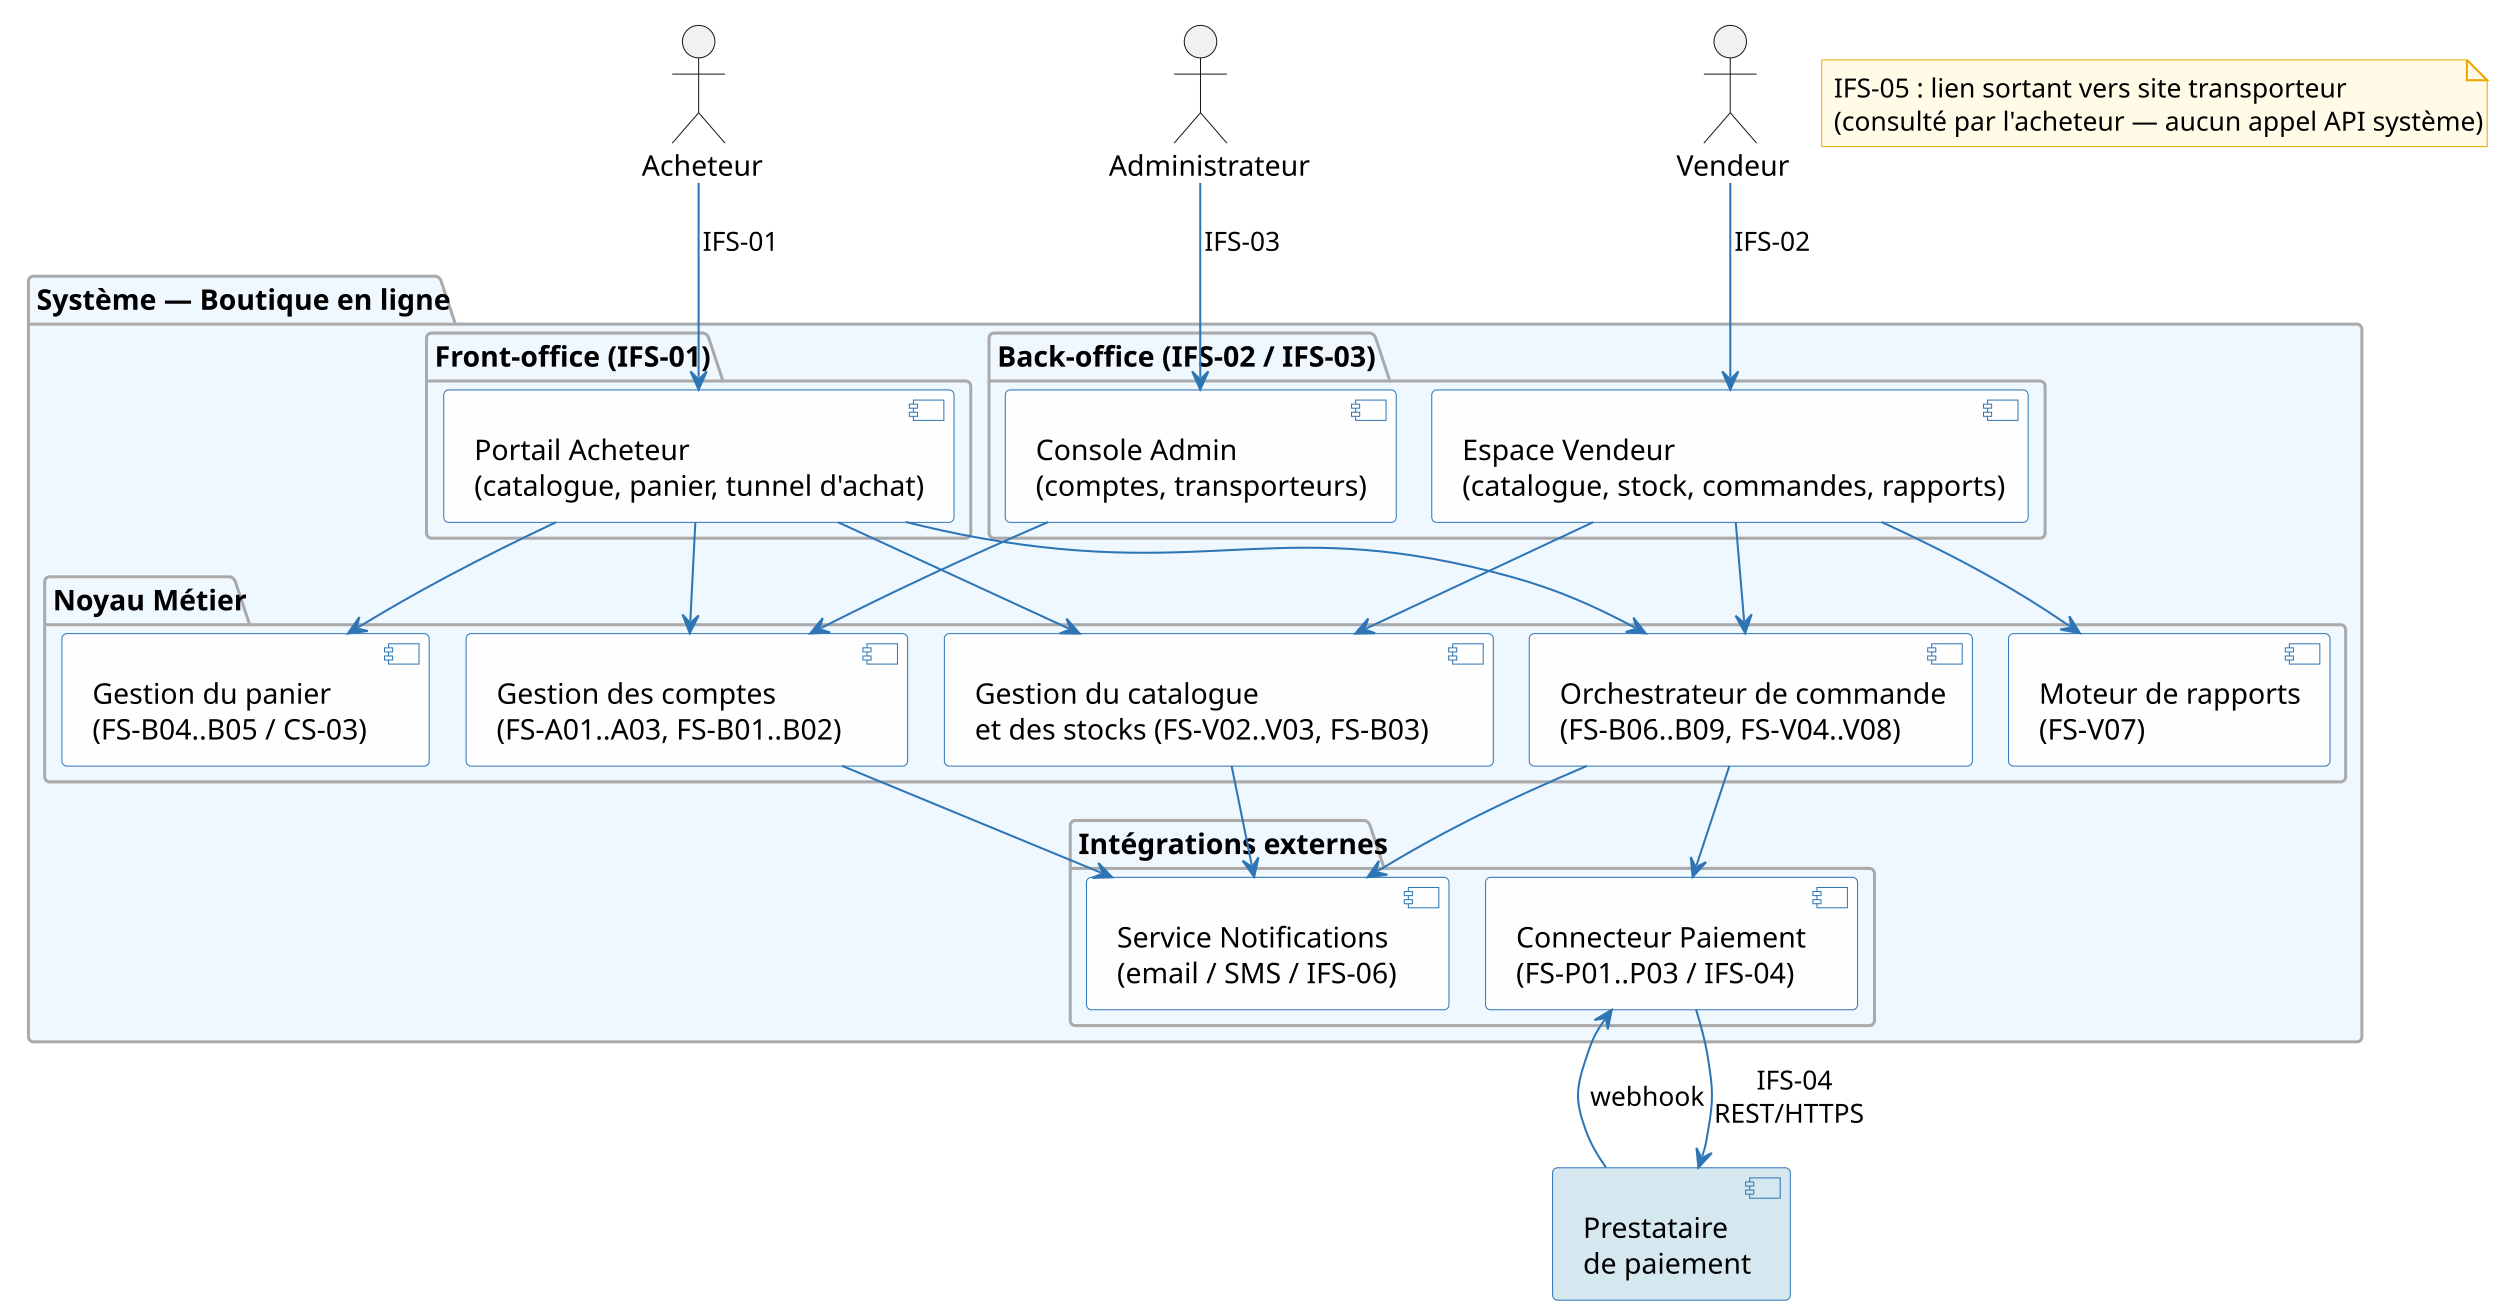
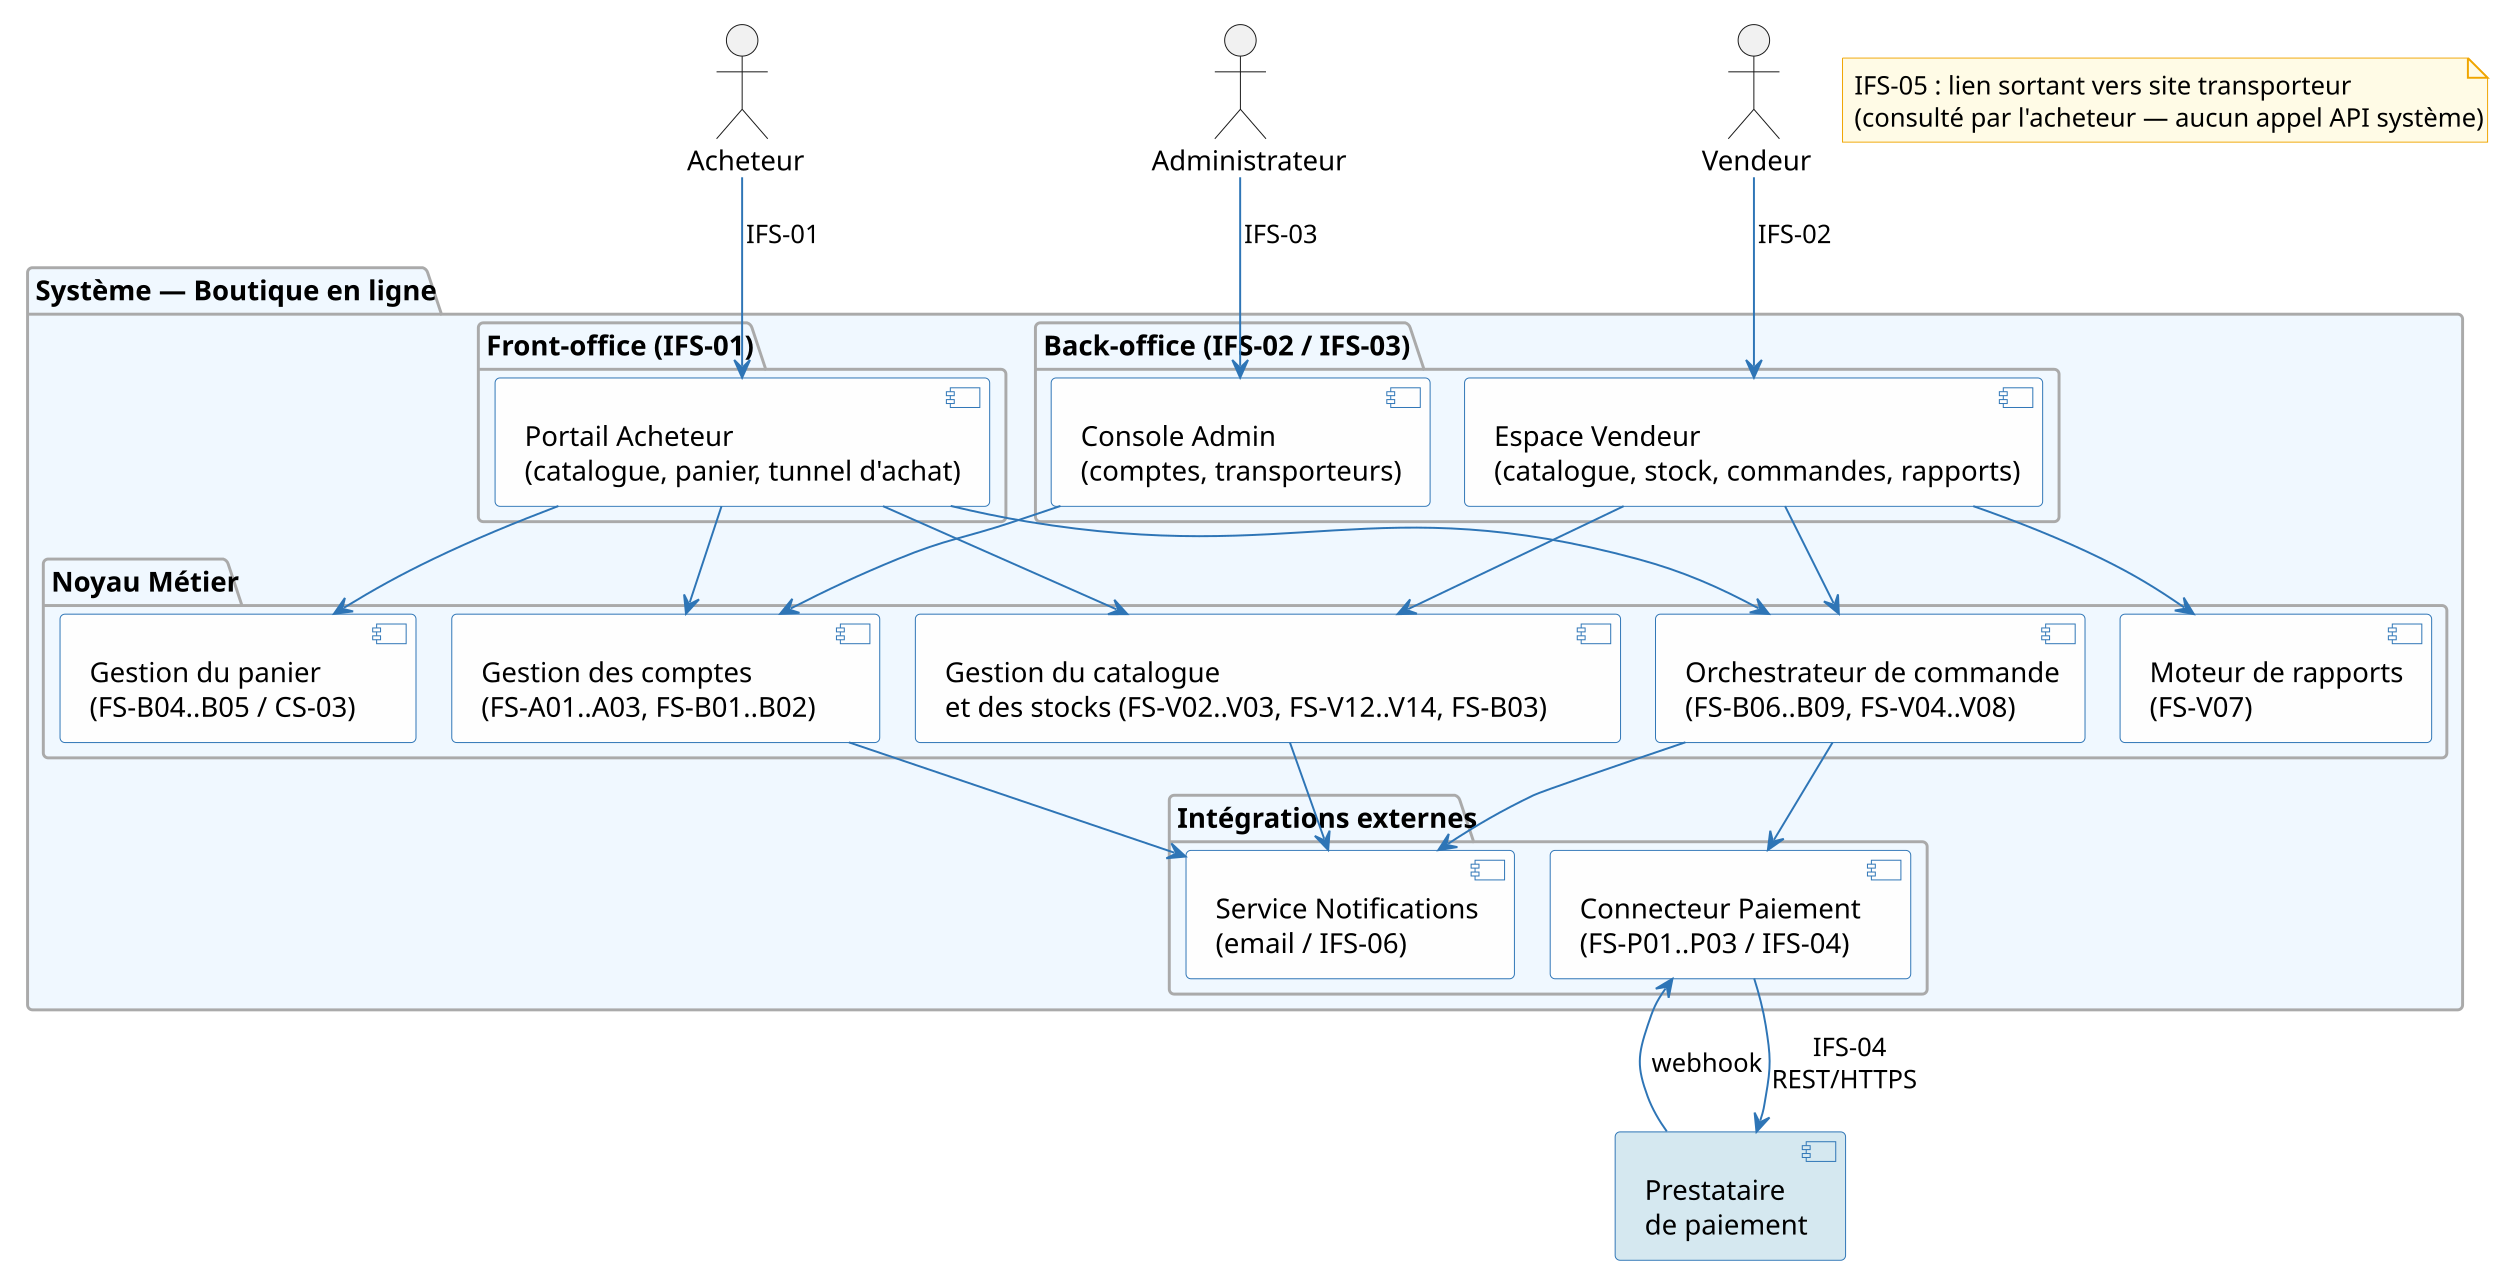
- <svg xmlns="http://www.w3.org/2000/svg" contentStyleType="text/css" data-diagram-type="DESCRIPTION" height="646px" preserveAspectRatio="none" style="width:1231px;height:646px;background:#FFFFFF;" version="1.1" viewBox="0 0 1231 646" width="1231px" zoomAndPan="magnify">
+ <svg xmlns="http://www.w3.org/2000/svg" contentStyleType="text/css" data-diagram-type="DESCRIPTION" height="646px" preserveAspectRatio="none" style="width:1270px;height:646px;background:#FFFFFF;" version="1.1" viewBox="0 0 1270 646" width="1270px" zoomAndPan="magnify">
  <defs />
  <g>
    <g class="cluster" data-qualified-name="Syst.me . Boutique en ligne" data-source-line="15" id="ent0005">
-       <path d="M16.5,136 L214.751,136 A3.75,3.75 0 0 1 217.251,138.5 L224.251,159.609 L1160.5,159.609 A2.5,2.5 0 0 1 1163,162.109 L1163,510.5 A2.5,2.5 0 0 1 1160.5,513 L16.5,513 A2.5,2.5 0 0 1 14,510.5 L14,138.5 A2.5,2.5 0 0 1 16.5,136" fill="#F0F8FF" style="stroke:#AAAAAA;stroke-width:1.5;" />
+       <path d="M16.5,136 L214.751,136 A3.75,3.75 0 0 1 217.251,138.5 L224.251,159.609 L1248.5,159.609 A2.5,2.5 0 0 1 1251,162.109 L1251,510.5 A2.5,2.5 0 0 1 1248.5,513 L16.5,513 A2.5,2.5 0 0 1 14,510.5 L14,138.5 A2.5,2.5 0 0 1 16.5,136" fill="#F0F8FF" style="stroke:#AAAAAA;stroke-width:1.5;" />
      <line style="stroke:#AAAAAA;stroke-width:1.5;" x1="14" x2="224.251" y1="159.609" y2="159.609" />
      <text fill="#000000" font-family="sans-serif" font-size="14" font-weight="bold" lengthAdjust="spacing" textLength="197.251" x="18" y="152.533">Système — Boutique en ligne</text>
    </g>
    <g class="cluster" data-qualified-name="Syst.me . Boutique en ligne.Front-office .IFS-01." data-source-line="17" id="ent0006">
-       <path d="M212.5,164 L346.493,164 A3.75,3.75 0 0 1 348.993,166.5 L355.993,187.609 L475.5,187.609 A2.5,2.5 0 0 1 478,190.109 L478,262.5 A2.5,2.5 0 0 1 475.5,265 L212.5,265 A2.5,2.5 0 0 1 210,262.5 L210,166.5 A2.5,2.5 0 0 1 212.5,164" fill="#F0F8FF" style="stroke:#AAAAAA;stroke-width:1.5;" />
-       <line style="stroke:#AAAAAA;stroke-width:1.5;" x1="210" x2="355.993" y1="187.609" y2="187.609" />
-       <text fill="#000000" font-family="sans-serif" font-size="14" font-weight="bold" lengthAdjust="spacing" textLength="132.993" x="214" y="180.533">Front-office (IFS-01)</text>
+       <path d="M245.5,164 L379.493,164 A3.75,3.75 0 0 1 381.993,166.5 L388.993,187.609 L508.5,187.609 A2.5,2.5 0 0 1 511,190.109 L511,262.5 A2.5,2.5 0 0 1 508.5,265 L245.5,265 A2.5,2.5 0 0 1 243,262.5 L243,166.5 A2.5,2.5 0 0 1 245.5,164" fill="#F0F8FF" style="stroke:#AAAAAA;stroke-width:1.5;" />
+       <line style="stroke:#AAAAAA;stroke-width:1.5;" x1="243" x2="388.993" y1="187.609" y2="187.609" />
+       <text fill="#000000" font-family="sans-serif" font-size="14" font-weight="bold" lengthAdjust="spacing" textLength="132.993" x="247" y="180.533">Front-office (IFS-01)</text>
    </g>
    <g class="cluster" data-qualified-name="Syst.me . Boutique en ligne.Back-office .IFS-02 . IFS-03." data-source-line="21" id="ent0008">
-       <path d="M489.5,164 L674.879,164 A3.75,3.75 0 0 1 677.379,166.5 L684.379,187.609 L1004.5,187.609 A2.5,2.5 0 0 1 1007,190.109 L1007,262.5 A2.5,2.5 0 0 1 1004.5,265 L489.5,265 A2.5,2.5 0 0 1 487,262.5 L487,166.5 A2.5,2.5 0 0 1 489.5,164" fill="#F0F8FF" style="stroke:#AAAAAA;stroke-width:1.5;" />
-       <line style="stroke:#AAAAAA;stroke-width:1.5;" x1="487" x2="684.379" y1="187.609" y2="187.609" />
-       <text fill="#000000" font-family="sans-serif" font-size="14" font-weight="bold" lengthAdjust="spacing" textLength="184.379" x="491" y="180.533">Back-office (IFS-02 / IFS-03)</text>
+       <path d="M528.5,164 L713.879,164 A3.75,3.75 0 0 1 716.379,166.5 L723.379,187.609 L1043.5,187.609 A2.5,2.5 0 0 1 1046,190.109 L1046,262.5 A2.5,2.5 0 0 1 1043.5,265 L528.5,265 A2.5,2.5 0 0 1 526,262.5 L526,166.5 A2.5,2.5 0 0 1 528.5,164" fill="#F0F8FF" style="stroke:#AAAAAA;stroke-width:1.5;" />
+       <line style="stroke:#AAAAAA;stroke-width:1.5;" x1="526" x2="723.379" y1="187.609" y2="187.609" />
+       <text fill="#000000" font-family="sans-serif" font-size="14" font-weight="bold" lengthAdjust="spacing" textLength="184.379" x="530" y="180.533">Back-office (IFS-02 / IFS-03)</text>
    </g>
    <g class="cluster" data-qualified-name="Syst.me . Boutique en ligne.Noyau M.tier" data-source-line="26" id="ent0011">
-       <path d="M24.5,284 L113.41,284 A3.75,3.75 0 0 1 115.91,286.5 L122.91,307.609 L1152.5,307.609 A2.5,2.5 0 0 1 1155,310.109 L1155,382.5 A2.5,2.5 0 0 1 1152.5,385 L24.5,385 A2.5,2.5 0 0 1 22,382.5 L22,286.5 A2.5,2.5 0 0 1 24.5,284" fill="#F0F8FF" style="stroke:#AAAAAA;stroke-width:1.5;" />
+       <path d="M24.5,284 L113.41,284 A3.75,3.75 0 0 1 115.91,286.5 L122.91,307.609 L1240.5,307.609 A2.5,2.5 0 0 1 1243,310.109 L1243,382.5 A2.5,2.5 0 0 1 1240.5,385 L24.5,385 A2.5,2.5 0 0 1 22,382.5 L22,286.5 A2.5,2.5 0 0 1 24.5,284" fill="#F0F8FF" style="stroke:#AAAAAA;stroke-width:1.5;" />
      <line style="stroke:#AAAAAA;stroke-width:1.5;" x1="22" x2="122.91" y1="307.609" y2="307.609" />
      <text fill="#000000" font-family="sans-serif" font-size="14" font-weight="bold" lengthAdjust="spacing" textLength="87.91" x="26" y="300.533">Noyau Métier</text>
    </g>
    <g class="cluster" data-qualified-name="Syst.me . Boutique en ligne.Int.grations externes" data-source-line="34" id="ent0017">
-       <path d="M529.5,404 L672.1,404 A3.75,3.75 0 0 1 674.6,406.5 L681.6,427.609 L920.5,427.609 A2.5,2.5 0 0 1 923,430.109 L923,502.5 A2.5,2.5 0 0 1 920.5,505 L529.5,505 A2.5,2.5 0 0 1 527,502.5 L527,406.5 A2.5,2.5 0 0 1 529.5,404" fill="#F0F8FF" style="stroke:#AAAAAA;stroke-width:1.5;" />
-       <line style="stroke:#AAAAAA;stroke-width:1.5;" x1="527" x2="681.6" y1="427.609" y2="427.609" />
-       <text fill="#000000" font-family="sans-serif" font-size="14" font-weight="bold" lengthAdjust="spacing" textLength="141.6" x="531" y="420.533">Intégrations externes</text>
+       <path d="M596.5,404 L739.1,404 A3.75,3.75 0 0 1 741.6,406.5 L748.6,427.609 L976.5,427.609 A2.5,2.5 0 0 1 979,430.109 L979,502.5 A2.5,2.5 0 0 1 976.5,505 L596.5,505 A2.5,2.5 0 0 1 594,502.5 L594,406.5 A2.5,2.5 0 0 1 596.5,404" fill="#F0F8FF" style="stroke:#AAAAAA;stroke-width:1.5;" />
+       <line style="stroke:#AAAAAA;stroke-width:1.5;" x1="594" x2="748.6" y1="427.609" y2="427.609" />
+       <text fill="#000000" font-family="sans-serif" font-size="14" font-weight="bold" lengthAdjust="spacing" textLength="141.6" x="598" y="420.533">Intégrations externes</text>
    </g>
    <g class="entity" data-qualified-name="Buyer" data-source-line="11" id="ent0002">
-       <ellipse cx="344.017" cy="20.5" fill="#F1F1F1" rx="8" ry="8" style="stroke:#181818;stroke-width:0.5;" />
-       <path d="M344.017,28.5 L344.017,55.5 M331.017,36.5 L357.017,36.5 M344.017,55.5 L331.017,70.5 M344.017,55.5 L357.017,70.5" fill="none" style="stroke:#181818;stroke-width:0.5;" />
-       <text fill="#000000" font-family="sans-serif" font-size="14" lengthAdjust="spacing" textLength="56.034" x="316" y="86.533">Acheteur</text>
+       <ellipse cx="377.017" cy="20.5" fill="#F1F1F1" rx="8" ry="8" style="stroke:#181818;stroke-width:0.5;" />
+       <path d="M377.017,28.5 L377.017,55.5 M364.017,36.5 L390.017,36.5 M377.017,55.5 L364.017,70.5 M377.017,55.5 L390.017,70.5" fill="none" style="stroke:#181818;stroke-width:0.5;" />
+       <text fill="#000000" font-family="sans-serif" font-size="14" lengthAdjust="spacing" textLength="56.034" x="349" y="86.533">Acheteur</text>
    </g>
    <g class="entity" data-qualified-name="Vendor" data-source-line="12" id="ent0003">
-       <ellipse cx="851.965" cy="20.5" fill="#F1F1F1" rx="8" ry="8" style="stroke:#181818;stroke-width:0.5;" />
-       <path d="M851.965,28.5 L851.965,55.5 M838.965,36.5 L864.965,36.5 M851.965,55.5 L838.965,70.5 M851.965,55.5 L864.965,70.5" fill="none" style="stroke:#181818;stroke-width:0.5;" />
-       <text fill="#000000" font-family="sans-serif" font-size="14" lengthAdjust="spacing" textLength="52.931" x="825.5" y="86.533">Vendeur</text>
+       <ellipse cx="890.965" cy="20.5" fill="#F1F1F1" rx="8" ry="8" style="stroke:#181818;stroke-width:0.5;" />
+       <path d="M890.965,28.5 L890.965,55.5 M877.965,36.5 L903.965,36.5 M890.965,55.5 L877.965,70.5 M890.965,55.5 L903.965,70.5" fill="none" style="stroke:#181818;stroke-width:0.5;" />
+       <text fill="#000000" font-family="sans-serif" font-size="14" lengthAdjust="spacing" textLength="52.931" x="864.5" y="86.533">Vendeur</text>
    </g>
    <g class="entity" data-qualified-name="Admin" data-source-line="13" id="ent0004">
-       <ellipse cx="591.127" cy="20.5" fill="#F1F1F1" rx="8" ry="8" style="stroke:#181818;stroke-width:0.5;" />
-       <path d="M591.127,28.5 L591.127,55.5 M578.127,36.5 L604.127,36.5 M591.127,55.5 L578.127,70.5 M591.127,55.5 L604.127,70.5" fill="none" style="stroke:#181818;stroke-width:0.5;" />
-       <text fill="#000000" font-family="sans-serif" font-size="14" lengthAdjust="spacing" textLength="90.255" x="546" y="86.533">Administrateur</text>
+       <ellipse cx="630.127" cy="20.5" fill="#F1F1F1" rx="8" ry="8" style="stroke:#181818;stroke-width:0.5;" />
+       <path d="M630.127,28.5 L630.127,55.5 M617.127,36.5 L643.127,36.5 M630.127,55.5 L617.127,70.5 M630.127,55.5 L643.127,70.5" fill="none" style="stroke:#181818;stroke-width:0.5;" />
+       <text fill="#000000" font-family="sans-serif" font-size="14" lengthAdjust="spacing" textLength="90.255" x="585" y="86.533">Administrateur</text>
    </g>
    <g class="entity" data-qualified-name="ExtPayment" data-source-line="41" id="ent0020">
-       <rect fill="#D5E8F0" height="65.219" rx="2.5" ry="2.5" style="stroke:#2E75B6;stroke-width:0.5;" width="117.055" x="764.5" y="575" />
-       <rect fill="#D5E8F0" height="10" style="stroke:#2E75B6;stroke-width:0.5;" width="15" x="861.555" y="580" />
-       <rect fill="#D5E8F0" height="2" style="stroke:#2E75B6;stroke-width:0.5;" width="4" x="859.555" y="582" />
-       <rect fill="#D5E8F0" height="2" style="stroke:#2E75B6;stroke-width:0.5;" width="4" x="859.555" y="586" />
-       <text fill="#000000" font-family="sans-serif" font-size="14" lengthAdjust="spacing" textLength="67.696" x="779.5" y="609.533">Prestataire</text>
-       <text fill="#000000" font-family="sans-serif" font-size="14" lengthAdjust="spacing" textLength="77.055" x="779.5" y="627.143">de paiement</text>
+       <rect fill="#D5E8F0" height="65.219" rx="2.5" ry="2.5" style="stroke:#2E75B6;stroke-width:0.5;" width="117.055" x="820.5" y="575" />
+       <rect fill="#D5E8F0" height="10" style="stroke:#2E75B6;stroke-width:0.5;" width="15" x="917.555" y="580" />
+       <rect fill="#D5E8F0" height="2" style="stroke:#2E75B6;stroke-width:0.5;" width="4" x="915.555" y="582" />
+       <rect fill="#D5E8F0" height="2" style="stroke:#2E75B6;stroke-width:0.5;" width="4" x="915.555" y="586" />
+       <text fill="#000000" font-family="sans-serif" font-size="14" lengthAdjust="spacing" textLength="67.696" x="835.5" y="609.533">Prestataire</text>
+       <text fill="#000000" font-family="sans-serif" font-size="14" lengthAdjust="spacing" textLength="77.055" x="835.5" y="627.143">de paiement</text>
    </g>
    <g class="entity" data-qualified-name="N1" data-source-line="66" id="ent0038">
-       <path d="M897,29.5 L897,72.203 L1224.693,72.203 L1224.693,39.5 L1214.693,29.5 L897,29.5" fill="#FFFBE6" style="stroke:#F0A500;stroke-width:0.5;" />
-       <path d="M1214.693,29.5 L1214.693,39.5 L1224.693,39.5 L1214.693,29.5" fill="#FFFBE6" style="stroke:#F0A500;stroke-width:1;" />
-       <text fill="#000000" font-family="sans-serif" font-size="13" lengthAdjust="spacing" textLength="239.154" x="903" y="47.995">IFS-05 : lien sortant vers site transporteur</text>
-       <text fill="#000000" font-family="sans-serif" font-size="13" lengthAdjust="spacing" textLength="306.693" x="903" y="64.347">(consulté par l'acheteur — aucun appel API système)</text>
+       <path d="M936,29.5 L936,72.203 L1263.693,72.203 L1263.693,39.5 L1253.693,29.5 L936,29.5" fill="#FFFBE6" style="stroke:#F0A500;stroke-width:0.5;" />
+       <path d="M1253.693,29.5 L1253.693,39.5 L1263.693,39.5 L1253.693,29.5" fill="#FFFBE6" style="stroke:#F0A500;stroke-width:1;" />
+       <text fill="#000000" font-family="sans-serif" font-size="13" lengthAdjust="spacing" textLength="239.154" x="942" y="47.995">IFS-05 : lien sortant vers site transporteur</text>
+       <text fill="#000000" font-family="sans-serif" font-size="13" lengthAdjust="spacing" textLength="306.693" x="942" y="64.347">(consulté par l'acheteur — aucun appel API système)</text>
    </g>
    <g class="entity" data-qualified-name="Syst.me . Boutique en ligne.Front-office .IFS-01..FrontBuyer" data-source-line="18" id="ent0007">
-       <rect fill="#FEFEFE" height="65.219" rx="2.5" ry="2.5" style="stroke:#2E75B6;stroke-width:0.5;" width="251.258" x="218.5" y="192" />
-       <rect fill="#FEFEFE" height="10" style="stroke:#2E75B6;stroke-width:0.5;" width="15" x="449.758" y="197" />
-       <rect fill="#FEFEFE" height="2" style="stroke:#2E75B6;stroke-width:0.5;" width="4" x="447.758" y="199" />
-       <rect fill="#FEFEFE" height="2" style="stroke:#2E75B6;stroke-width:0.5;" width="4" x="447.758" y="203" />
-       <text fill="#000000" font-family="sans-serif" font-size="14" lengthAdjust="spacing" textLength="99.606" x="233.5" y="226.533">Portail Acheteur</text>
-       <text fill="#000000" font-family="sans-serif" font-size="14" lengthAdjust="spacing" textLength="211.258" x="233.5" y="244.143">(catalogue, panier, tunnel d'achat)</text>
+       <rect fill="#FEFEFE" height="65.219" rx="2.5" ry="2.5" style="stroke:#2E75B6;stroke-width:0.5;" width="251.258" x="251.5" y="192" />
+       <rect fill="#FEFEFE" height="10" style="stroke:#2E75B6;stroke-width:0.5;" width="15" x="482.758" y="197" />
+       <rect fill="#FEFEFE" height="2" style="stroke:#2E75B6;stroke-width:0.5;" width="4" x="480.758" y="199" />
+       <rect fill="#FEFEFE" height="2" style="stroke:#2E75B6;stroke-width:0.5;" width="4" x="480.758" y="203" />
+       <text fill="#000000" font-family="sans-serif" font-size="14" lengthAdjust="spacing" textLength="99.606" x="266.5" y="226.533">Portail Acheteur</text>
+       <text fill="#000000" font-family="sans-serif" font-size="14" lengthAdjust="spacing" textLength="211.258" x="266.5" y="244.143">(catalogue, panier, tunnel d'achat)</text>
    </g>
    <g class="entity" data-qualified-name="Syst.me . Boutique en ligne.Back-office .IFS-02 . IFS-03..BackVendor" data-source-line="22" id="ent0009">
-       <rect fill="#FEFEFE" height="65.219" rx="2.5" ry="2.5" style="stroke:#2E75B6;stroke-width:0.5;" width="293.668" x="705" y="192" />
-       <rect fill="#FEFEFE" height="10" style="stroke:#2E75B6;stroke-width:0.5;" width="15" x="978.668" y="197" />
-       <rect fill="#FEFEFE" height="2" style="stroke:#2E75B6;stroke-width:0.5;" width="4" x="976.668" y="199" />
-       <rect fill="#FEFEFE" height="2" style="stroke:#2E75B6;stroke-width:0.5;" width="4" x="976.668" y="203" />
-       <text fill="#000000" font-family="sans-serif" font-size="14" lengthAdjust="spacing" textLength="103.517" x="720" y="226.533">Espace Vendeur</text>
-       <text fill="#000000" font-family="sans-serif" font-size="14" lengthAdjust="spacing" textLength="253.668" x="720" y="244.143">(catalogue, stock, commandes, rapports)</text>
+       <rect fill="#FEFEFE" height="65.219" rx="2.5" ry="2.5" style="stroke:#2E75B6;stroke-width:0.5;" width="293.668" x="744" y="192" />
+       <rect fill="#FEFEFE" height="10" style="stroke:#2E75B6;stroke-width:0.5;" width="15" x="1017.668" y="197" />
+       <rect fill="#FEFEFE" height="2" style="stroke:#2E75B6;stroke-width:0.5;" width="4" x="1015.668" y="199" />
+       <rect fill="#FEFEFE" height="2" style="stroke:#2E75B6;stroke-width:0.5;" width="4" x="1015.668" y="203" />
+       <text fill="#000000" font-family="sans-serif" font-size="14" lengthAdjust="spacing" textLength="103.517" x="759" y="226.533">Espace Vendeur</text>
+       <text fill="#000000" font-family="sans-serif" font-size="14" lengthAdjust="spacing" textLength="253.668" x="759" y="244.143">(catalogue, stock, commandes, rapports)</text>
    </g>
    <g class="entity" data-qualified-name="Syst.me . Boutique en ligne.Back-office .IFS-02 . IFS-03..BackAdmin" data-source-line="23" id="ent0010">
-       <rect fill="#FEFEFE" height="65.219" rx="2.5" ry="2.5" style="stroke:#2E75B6;stroke-width:0.5;" width="192.496" x="495" y="192" />
-       <rect fill="#FEFEFE" height="10" style="stroke:#2E75B6;stroke-width:0.5;" width="15" x="667.496" y="197" />
-       <rect fill="#FEFEFE" height="2" style="stroke:#2E75B6;stroke-width:0.5;" width="4" x="665.496" y="199" />
-       <rect fill="#FEFEFE" height="2" style="stroke:#2E75B6;stroke-width:0.5;" width="4" x="665.496" y="203" />
-       <text fill="#000000" font-family="sans-serif" font-size="14" lengthAdjust="spacing" textLength="94.938" x="510" y="226.533">Console Admin</text>
-       <text fill="#000000" font-family="sans-serif" font-size="14" lengthAdjust="spacing" textLength="152.496" x="510" y="244.143">(comptes, transporteurs)</text>
+       <rect fill="#FEFEFE" height="65.219" rx="2.5" ry="2.5" style="stroke:#2E75B6;stroke-width:0.5;" width="192.496" x="534" y="192" />
+       <rect fill="#FEFEFE" height="10" style="stroke:#2E75B6;stroke-width:0.5;" width="15" x="706.496" y="197" />
+       <rect fill="#FEFEFE" height="2" style="stroke:#2E75B6;stroke-width:0.5;" width="4" x="704.496" y="199" />
+       <rect fill="#FEFEFE" height="2" style="stroke:#2E75B6;stroke-width:0.5;" width="4" x="704.496" y="203" />
+       <text fill="#000000" font-family="sans-serif" font-size="14" lengthAdjust="spacing" textLength="94.938" x="549" y="226.533">Console Admin</text>
+       <text fill="#000000" font-family="sans-serif" font-size="14" lengthAdjust="spacing" textLength="152.496" x="549" y="244.143">(comptes, transporteurs)</text>
    </g>
    <g class="entity" data-qualified-name="Syst.me . Boutique en ligne.Noyau M.tier.AccountSvc" data-source-line="27" id="ent0012">
      <rect fill="#FEFEFE" height="65.219" rx="2.5" ry="2.5" style="stroke:#2E75B6;stroke-width:0.5;" width="217.406" x="229.5" y="312" />
      <rect fill="#FEFEFE" height="10" style="stroke:#2E75B6;stroke-width:0.5;" width="15" x="426.906" y="317" />
      <rect fill="#FEFEFE" height="2" style="stroke:#2E75B6;stroke-width:0.5;" width="4" x="424.906" y="319" />
      <rect fill="#FEFEFE" height="2" style="stroke:#2E75B6;stroke-width:0.5;" width="4" x="424.906" y="323" />
      <text fill="#000000" font-family="sans-serif" font-size="14" lengthAdjust="spacing" textLength="131.51" x="244.5" y="346.533">Gestion des comptes</text>
      <text fill="#000000" font-family="sans-serif" font-size="14" lengthAdjust="spacing" textLength="177.406" x="244.5" y="364.143">(FS-A01..A03, FS-B01..B02)</text>
    </g>
    <g class="entity" data-qualified-name="Syst.me . Boutique en ligne.Noyau M.tier.CatalogSvc" data-source-line="28" id="ent0013">
-       <rect fill="#FEFEFE" height="65.219" rx="2.5" ry="2.5" style="stroke:#2E75B6;stroke-width:0.5;" width="270.31" x="465" y="312" />
-       <rect fill="#FEFEFE" height="10" style="stroke:#2E75B6;stroke-width:0.5;" width="15" x="715.31" y="317" />
-       <rect fill="#FEFEFE" height="2" style="stroke:#2E75B6;stroke-width:0.5;" width="4" x="713.31" y="319" />
-       <rect fill="#FEFEFE" height="2" style="stroke:#2E75B6;stroke-width:0.5;" width="4" x="713.31" y="323" />
+       <rect fill="#FEFEFE" height="65.219" rx="2.5" ry="2.5" style="stroke:#2E75B6;stroke-width:0.5;" width="358.24" x="465" y="312" />
+       <rect fill="#FEFEFE" height="10" style="stroke:#2E75B6;stroke-width:0.5;" width="15" x="803.24" y="317" />
+       <rect fill="#FEFEFE" height="2" style="stroke:#2E75B6;stroke-width:0.5;" width="4" x="801.24" y="319" />
+       <rect fill="#FEFEFE" height="2" style="stroke:#2E75B6;stroke-width:0.5;" width="4" x="801.24" y="323" />
      <text fill="#000000" font-family="sans-serif" font-size="14" lengthAdjust="spacing" textLength="132.316" x="480" y="346.533">Gestion du catalogue</text>
-       <text fill="#000000" font-family="sans-serif" font-size="14" lengthAdjust="spacing" textLength="230.31" x="480" y="364.143">et des stocks (FS-V02..V03, FS-B03)</text>
+       <text fill="#000000" font-family="sans-serif" font-size="14" lengthAdjust="spacing" textLength="318.24" x="480" y="364.143">et des stocks (FS-V02..V03, FS-V12..V14, FS-B03)</text>
    </g>
    <g class="entity" data-qualified-name="Syst.me . Boutique en ligne.Noyau M.tier.CartSvc" data-source-line="29" id="ent0014">
      <rect fill="#FEFEFE" height="65.219" rx="2.5" ry="2.5" style="stroke:#2E75B6;stroke-width:0.5;" width="180.827" x="30.5" y="312" />
      <rect fill="#FEFEFE" height="10" style="stroke:#2E75B6;stroke-width:0.5;" width="15" x="191.327" y="317" />
      <rect fill="#FEFEFE" height="2" style="stroke:#2E75B6;stroke-width:0.5;" width="4" x="189.327" y="319" />
      <rect fill="#FEFEFE" height="2" style="stroke:#2E75B6;stroke-width:0.5;" width="4" x="189.327" y="323" />
      <text fill="#000000" font-family="sans-serif" font-size="14" lengthAdjust="spacing" textLength="110.517" x="45.5" y="346.533">Gestion du panier</text>
      <text fill="#000000" font-family="sans-serif" font-size="14" lengthAdjust="spacing" textLength="140.827" x="45.5" y="364.143">(FS-B04..B05 / CS-03)</text>
    </g>
    <g class="entity" data-qualified-name="Syst.me . Boutique en ligne.Noyau M.tier.OrderSvc" data-source-line="30" id="ent0015">
-       <rect fill="#FEFEFE" height="65.219" rx="2.5" ry="2.5" style="stroke:#2E75B6;stroke-width:0.5;" width="218.192" x="753" y="312" />
-       <rect fill="#FEFEFE" height="10" style="stroke:#2E75B6;stroke-width:0.5;" width="15" x="951.192" y="317" />
-       <rect fill="#FEFEFE" height="2" style="stroke:#2E75B6;stroke-width:0.5;" width="4" x="949.192" y="319" />
-       <rect fill="#FEFEFE" height="2" style="stroke:#2E75B6;stroke-width:0.5;" width="4" x="949.192" y="323" />
-       <text fill="#000000" font-family="sans-serif" font-size="14" lengthAdjust="spacing" textLength="178.192" x="768" y="346.533">Orchestrateur de commande</text>
-       <text fill="#000000" font-family="sans-serif" font-size="14" lengthAdjust="spacing" textLength="177.406" x="768" y="364.143">(FS-B06..B09, FS-V04..V08)</text>
+       <rect fill="#FEFEFE" height="65.219" rx="2.5" ry="2.5" style="stroke:#2E75B6;stroke-width:0.5;" width="218.192" x="841" y="312" />
+       <rect fill="#FEFEFE" height="10" style="stroke:#2E75B6;stroke-width:0.5;" width="15" x="1039.192" y="317" />
+       <rect fill="#FEFEFE" height="2" style="stroke:#2E75B6;stroke-width:0.5;" width="4" x="1037.192" y="319" />
+       <rect fill="#FEFEFE" height="2" style="stroke:#2E75B6;stroke-width:0.5;" width="4" x="1037.192" y="323" />
+       <text fill="#000000" font-family="sans-serif" font-size="14" lengthAdjust="spacing" textLength="178.192" x="856" y="346.533">Orchestrateur de commande</text>
+       <text fill="#000000" font-family="sans-serif" font-size="14" lengthAdjust="spacing" textLength="177.406" x="856" y="364.143">(FS-B06..B09, FS-V04..V08)</text>
    </g>
    <g class="entity" data-qualified-name="Syst.me . Boutique en ligne.Noyau M.tier.ReportSvc" data-source-line="31" id="ent0016">
-       <rect fill="#FEFEFE" height="65.219" rx="2.5" ry="2.5" style="stroke:#2E75B6;stroke-width:0.5;" width="158.282" x="989" y="312" />
-       <rect fill="#FEFEFE" height="10" style="stroke:#2E75B6;stroke-width:0.5;" width="15" x="1127.282" y="317" />
-       <rect fill="#FEFEFE" height="2" style="stroke:#2E75B6;stroke-width:0.5;" width="4" x="1125.282" y="319" />
-       <rect fill="#FEFEFE" height="2" style="stroke:#2E75B6;stroke-width:0.5;" width="4" x="1125.282" y="323" />
-       <text fill="#000000" font-family="sans-serif" font-size="14" lengthAdjust="spacing" textLength="118.282" x="1004" y="346.533">Moteur de rapports</text>
-       <text fill="#000000" font-family="sans-serif" font-size="14" lengthAdjust="spacing" textLength="56.786" x="1004" y="364.143">(FS-V07)</text>
+       <rect fill="#FEFEFE" height="65.219" rx="2.5" ry="2.5" style="stroke:#2E75B6;stroke-width:0.5;" width="158.282" x="1077" y="312" />
+       <rect fill="#FEFEFE" height="10" style="stroke:#2E75B6;stroke-width:0.5;" width="15" x="1215.282" y="317" />
+       <rect fill="#FEFEFE" height="2" style="stroke:#2E75B6;stroke-width:0.5;" width="4" x="1213.282" y="319" />
+       <rect fill="#FEFEFE" height="2" style="stroke:#2E75B6;stroke-width:0.5;" width="4" x="1213.282" y="323" />
+       <text fill="#000000" font-family="sans-serif" font-size="14" lengthAdjust="spacing" textLength="118.282" x="1092" y="346.533">Moteur de rapports</text>
+       <text fill="#000000" font-family="sans-serif" font-size="14" lengthAdjust="spacing" textLength="56.786" x="1092" y="364.143">(FS-V07)</text>
    </g>
    <g class="entity" data-qualified-name="Syst.me . Boutique en ligne.Int.grations externes.PaySvc" data-source-line="35" id="ent0018">
-       <rect fill="#FEFEFE" height="65.219" rx="2.5" ry="2.5" style="stroke:#2E75B6;stroke-width:0.5;" width="183.158" x="731.5" y="432" />
-       <rect fill="#FEFEFE" height="10" style="stroke:#2E75B6;stroke-width:0.5;" width="15" x="894.658" y="437" />
-       <rect fill="#FEFEFE" height="2" style="stroke:#2E75B6;stroke-width:0.5;" width="4" x="892.658" y="439" />
-       <rect fill="#FEFEFE" height="2" style="stroke:#2E75B6;stroke-width:0.5;" width="4" x="892.658" y="443" />
-       <text fill="#000000" font-family="sans-serif" font-size="14" lengthAdjust="spacing" textLength="135.413" x="746.5" y="466.533">Connecteur Paiement</text>
-       <text fill="#000000" font-family="sans-serif" font-size="14" lengthAdjust="spacing" textLength="143.158" x="746.5" y="484.143">(FS-P01..P03 / IFS-04)</text>
+       <rect fill="#FEFEFE" height="65.219" rx="2.5" ry="2.5" style="stroke:#2E75B6;stroke-width:0.5;" width="183.158" x="787.5" y="432" />
+       <rect fill="#FEFEFE" height="10" style="stroke:#2E75B6;stroke-width:0.5;" width="15" x="950.658" y="437" />
+       <rect fill="#FEFEFE" height="2" style="stroke:#2E75B6;stroke-width:0.5;" width="4" x="948.658" y="439" />
+       <rect fill="#FEFEFE" height="2" style="stroke:#2E75B6;stroke-width:0.5;" width="4" x="948.658" y="443" />
+       <text fill="#000000" font-family="sans-serif" font-size="14" lengthAdjust="spacing" textLength="135.413" x="802.5" y="466.533">Connecteur Paiement</text>
+       <text fill="#000000" font-family="sans-serif" font-size="14" lengthAdjust="spacing" textLength="143.158" x="802.5" y="484.143">(FS-P01..P03 / IFS-04)</text>
    </g>
    <g class="entity" data-qualified-name="Syst.me . Boutique en ligne.Int.grations externes.NotifSvc" data-source-line="36" id="ent0019">
-       <rect fill="#FEFEFE" height="65.219" rx="2.5" ry="2.5" style="stroke:#2E75B6;stroke-width:0.5;" width="178.469" x="535" y="432" />
-       <rect fill="#FEFEFE" height="10" style="stroke:#2E75B6;stroke-width:0.5;" width="15" x="693.469" y="437" />
-       <rect fill="#FEFEFE" height="2" style="stroke:#2E75B6;stroke-width:0.5;" width="4" x="691.469" y="439" />
-       <rect fill="#FEFEFE" height="2" style="stroke:#2E75B6;stroke-width:0.5;" width="4" x="691.469" y="443" />
-       <text fill="#000000" font-family="sans-serif" font-size="14" lengthAdjust="spacing" textLength="126.827" x="550" y="466.533">Service Notifications</text>
-       <text fill="#000000" font-family="sans-serif" font-size="14" lengthAdjust="spacing" textLength="138.469" x="550" y="484.143">(email / SMS / IFS-06)</text>
+       <rect fill="#FEFEFE" height="65.219" rx="2.5" ry="2.5" style="stroke:#2E75B6;stroke-width:0.5;" width="166.827" x="602.5" y="432" />
+       <rect fill="#FEFEFE" height="10" style="stroke:#2E75B6;stroke-width:0.5;" width="15" x="749.327" y="437" />
+       <rect fill="#FEFEFE" height="2" style="stroke:#2E75B6;stroke-width:0.5;" width="4" x="747.327" y="439" />
+       <rect fill="#FEFEFE" height="2" style="stroke:#2E75B6;stroke-width:0.5;" width="4" x="747.327" y="443" />
+       <text fill="#000000" font-family="sans-serif" font-size="14" lengthAdjust="spacing" textLength="126.827" x="617.5" y="466.533">Service Notifications</text>
+       <text fill="#000000" font-family="sans-serif" font-size="14" lengthAdjust="spacing" textLength="96.462" x="617.5" y="484.143">(email / IFS-06)</text>
    </g>
    <g class="link" data-entity-1="ent0002" data-entity-2="ent0007" data-link-type="dependency" id="lnk21">
-       <polygon fill="#2E75B6" points="344,191.863,348,182.863,344,186.863,340,182.863,344,191.863" style="stroke:#2E75B6;stroke-width:1;" />
-       <path d="M344,90.061 C344,120.653 344,157.118 344,185.863" fill="none" style="stroke:#2E75B6;stroke-width:1;" />
-       <text fill="#000000" font-family="sans-serif" font-size="13" lengthAdjust="spacing" textLength="39.013" x="346" y="123.495">IFS-01</text>
+       <polygon fill="#2E75B6" points="377,191.863,381,182.863,377,186.863,373,182.863,377,191.863" style="stroke:#2E75B6;stroke-width:1;" />
+       <path d="M377,90.061 C377,120.653 377,157.118 377,185.863" fill="none" style="stroke:#2E75B6;stroke-width:1;" />
+       <text fill="#000000" font-family="sans-serif" font-size="13" lengthAdjust="spacing" textLength="39.013" x="379" y="123.495">IFS-01</text>
    </g>
    <g class="link" data-entity-1="ent0003" data-entity-2="ent0009" data-link-type="dependency" id="lnk22">
-       <polygon fill="#2E75B6" points="852,191.863,856,182.863,852,186.863,848,182.863,852,191.863" style="stroke:#2E75B6;stroke-width:1;" />
-       <path d="M852,90.061 C852,120.653 852,157.118 852,185.863" fill="none" style="stroke:#2E75B6;stroke-width:1;" />
-       <text fill="#000000" font-family="sans-serif" font-size="13" lengthAdjust="spacing" textLength="39.013" x="854" y="123.495">IFS-02</text>
+       <polygon fill="#2E75B6" points="891,191.863,895,182.863,891,186.863,887,182.863,891,191.863" style="stroke:#2E75B6;stroke-width:1;" />
+       <path d="M891,90.061 C891,120.653 891,157.118 891,185.863" fill="none" style="stroke:#2E75B6;stroke-width:1;" />
+       <text fill="#000000" font-family="sans-serif" font-size="13" lengthAdjust="spacing" textLength="39.013" x="893" y="123.495">IFS-02</text>
    </g>
    <g class="link" data-entity-1="ent0004" data-entity-2="ent0010" data-link-type="dependency" id="lnk23">
-       <polygon fill="#2E75B6" points="591,191.863,595,182.863,591,186.863,587,182.863,591,191.863" style="stroke:#2E75B6;stroke-width:1;" />
-       <path d="M591,90.061 C591,120.653 591,157.118 591,185.863" fill="none" style="stroke:#2E75B6;stroke-width:1;" />
-       <text fill="#000000" font-family="sans-serif" font-size="13" lengthAdjust="spacing" textLength="39.013" x="593" y="123.495">IFS-03</text>
+       <polygon fill="#2E75B6" points="630,191.863,634,182.863,630,186.863,626,182.863,630,191.863" style="stroke:#2E75B6;stroke-width:1;" />
+       <path d="M630,90.061 C630,120.653 630,157.118 630,185.863" fill="none" style="stroke:#2E75B6;stroke-width:1;" />
+       <text fill="#000000" font-family="sans-serif" font-size="13" lengthAdjust="spacing" textLength="39.013" x="632" y="123.495">IFS-03</text>
    </g>
    <g class="link" data-entity-1="ent0007" data-entity-2="ent0012" data-link-type="dependency" id="lnk24">
-       <polygon fill="#2E75B6" points="339.612,311.791,344.064,303.006,339.866,306.797,336.075,302.599,339.612,311.791" style="stroke:#2E75B6;stroke-width:1;" />
-       <path d="M342.392,257.122 C341.531,274.052 340.779,288.855 339.917,305.799" fill="none" style="stroke:#2E75B6;stroke-width:1;" />
+       <polygon fill="#2E75B6" points="348.48,311.791,355.102,304.501,350.049,307.043,347.507,301.99,348.48,311.791" style="stroke:#2E75B6;stroke-width:1;" />
+       <path d="M366.549,257.122 C360.953,274.052 355.963,289.15 350.363,306.094" fill="none" style="stroke:#2E75B6;stroke-width:1;" />
    </g>
    <g class="link" data-entity-1="ent0007" data-entity-2="ent0013" data-link-type="dependency" id="lnk25">
-       <polygon fill="#2E75B6" points="531.652,311.996,525.153,304.596,527.111,309.903,521.804,311.861,531.652,311.996" style="stroke:#2E75B6;stroke-width:1;" />
-       <path d="M412.603,257.122 C449.482,274.12 489.363,292.503 526.203,309.484" fill="none" style="stroke:#2E75B6;stroke-width:1;" />
+       <polygon fill="#2E75B6" points="572.715,311.996,566.1,304.699,568.141,309.974,562.866,312.016,572.715,311.996" style="stroke:#2E75B6;stroke-width:1;" />
+       <path d="M448.551,257.122 C487.014,274.12 528.804,292.59 567.227,309.57" fill="none" style="stroke:#2E75B6;stroke-width:1;" />
    </g>
    <g class="link" data-entity-1="ent0007" data-entity-2="ent0014" data-link-type="dependency" id="lnk26">
-       <polygon fill="#2E75B6" points="171.31,311.933,181.082,310.704,175.59,309.348,176.946,303.856,171.31,311.933" style="stroke:#2E75B6;stroke-width:1;" />
-       <path d="M273.873,257.084 C256.121,265.488 237.213,274.797 220,284 C203.908,292.604 191.882,299.507 176.446,308.831" fill="none" style="stroke:#2E75B6;stroke-width:1;" />
+       <polygon fill="#2E75B6" points="169.61,311.849,179.377,310.586,173.881,309.249,175.217,303.753,169.61,311.849" style="stroke:#2E75B6;stroke-width:1;" />
+       <path d="M283.663,257.049 C262.422,265.114 240.178,274.28 220,284 C203.108,292.137 190.474,299.147 174.735,308.729" fill="none" style="stroke:#2E75B6;stroke-width:1;" />
    </g>
    <g class="link" data-entity-1="ent0007" data-entity-2="ent0015" data-link-type="dependency" id="lnk27">
-       <polygon fill="#2E75B6" points="810.341,311.896,804.3,304.117,805.935,309.533,800.519,311.167,810.341,311.896" style="stroke:#2E75B6;stroke-width:1;" />
-       <path d="M445.927,257.02 C458.331,260.096 470.894,262.863 483,265 C597.535,285.224 631.902,252.994 744,284 C766.776,290.3 785.039,298.327 805.053,309.06" fill="none" style="stroke:#2E75B6;stroke-width:1;" />
+       <polygon fill="#2E75B6" points="898.671,311.912,892.64,304.125,894.268,309.543,888.85,311.17,898.671,311.912" style="stroke:#2E75B6;stroke-width:1;" />
+       <path d="M482.959,257.035 C496.021,260.13 509.257,262.897 522,265 C658.193,287.48 698.75,247.964 832,284 C854.923,290.199 873.314,298.268 893.387,309.069" fill="none" style="stroke:#2E75B6;stroke-width:1;" />
    </g>
    <g class="link" data-entity-1="ent0009" data-entity-2="ent0013" data-link-type="dependency" id="lnk28">
-       <polygon fill="#2E75B6" points="667.28,311.996,677.127,311.802,671.809,309.875,673.735,304.557,667.28,311.996" style="stroke:#2E75B6;stroke-width:1;" />
-       <path d="M784.469,257.122 C748.166,274.12 708.978,292.471 672.714,309.451" fill="none" style="stroke:#2E75B6;stroke-width:1;" />
+       <polygon fill="#2E75B6" points="709.946,311.996,719.791,311.725,714.457,309.84,716.342,304.507,709.946,311.996" style="stroke:#2E75B6;stroke-width:1;" />
+       <path d="M824.808,257.122 C789.227,274.12 750.904,292.429 715.36,309.409" fill="none" style="stroke:#2E75B6;stroke-width:1;" />
    </g>
    <g class="link" data-entity-1="ent0009" data-entity-2="ent0015" data-link-type="dependency" id="lnk29">
-       <polygon fill="#2E75B6" points="859.313,311.791,862.538,302.485,858.891,306.809,854.567,303.161,859.313,311.791" style="stroke:#2E75B6;stroke-width:1;" />
-       <path d="M854.68,257.122 C856.115,274.052 857.37,288.869 858.806,305.812" fill="none" style="stroke:#2E75B6;stroke-width:1;" />
+       <polygon fill="#2E75B6" points="934.145,311.791,933.698,301.952,931.909,307.319,926.543,305.53,934.145,311.791" style="stroke:#2E75B6;stroke-width:1;" />
+       <path d="M906.811,257.122 C915.276,274.052 922.99,289.481 931.462,306.424" fill="none" style="stroke:#2E75B6;stroke-width:1;" />
    </g>
    <g class="link" data-entity-1="ent0009" data-entity-2="ent0016" data-link-type="dependency" id="lnk30">
-       <polygon fill="#2E75B6" points="1024.142,311.757,1018.962,303.381,1020.012,308.939,1014.453,309.989,1024.142,311.757" style="stroke:#2E75B6;stroke-width:1;" />
-       <path d="M926.481,257.018 C944.301,265.245 963.063,274.49 980,284 C994.794,292.307 1005.364,298.946 1019.186,308.376" fill="none" style="stroke:#2E75B6;stroke-width:1;" />
+       <polygon fill="#2E75B6" points="1114.463,311.979,1109.34,303.567,1110.352,309.133,1104.787,310.145,1114.463,311.979" style="stroke:#2E75B6;stroke-width:1;" />
+       <path d="M1002.4,257.115 C1024.58,264.849 1047.378,273.863 1068,284 C1083.889,291.81 1095.303,298.715 1109.53,308.564" fill="none" style="stroke:#2E75B6;stroke-width:1;" />
    </g>
    <g class="link" data-entity-1="ent0010" data-entity-2="ent0012" data-link-type="dependency" id="lnk31">
-       <polygon fill="#2E75B6" points="398.913,311.938,408.75,311.447,403.375,309.682,405.141,304.307,398.913,311.938" style="stroke:#2E75B6;stroke-width:1;" />
-       <path d="M516.028,257.068 C496.393,265.586 475.316,274.954 456,284 C437.3,292.757 422.519,300.004 404.268,309.231" fill="none" style="stroke:#2E75B6;stroke-width:1;" />
+       <polygon fill="#2E75B6" points="396.286,311.855,406.12,311.327,400.739,309.582,402.484,304.201,396.286,311.855" style="stroke:#2E75B6;stroke-width:1;" />
+       <path d="M538.721,257.032 C530.705,259.747 522.712,262.434 515,265 C488.861,273.697 481.487,273.545 456,284 C436.153,292.142 420.408,299.546 401.63,309.128" fill="none" style="stroke:#2E75B6;stroke-width:1;" />
    </g>
    <g class="link" data-entity-1="ent0015" data-entity-2="ent0018" data-link-type="dependency" id="lnk32">
-       <polygon fill="#2E75B6" points="833.48,431.791,840.102,424.501,835.049,427.043,832.506,421.99,833.48,431.791" style="stroke:#2E75B6;stroke-width:1;" />
-       <path d="M851.549,377.122 C845.953,394.052 840.963,409.15 835.363,426.094" fill="none" style="stroke:#2E75B6;stroke-width:1;" />
+       <polygon fill="#2E75B6" points="898.079,431.791,906.147,426.142,900.657,427.507,899.292,422.017,898.079,431.791" style="stroke:#2E75B6;stroke-width:1;" />
+       <path d="M930.973,377.122 C920.786,394.052 911.367,409.706 901.173,426.65" fill="none" style="stroke:#2E75B6;stroke-width:1;" />
    </g>
    <g class="link" data-entity-1="ent0015" data-entity-2="ent0019" data-link-type="dependency" id="lnk33">
-       <polygon fill="#2E75B6" points="673.325,431.966,683.095,430.72,677.601,429.373,678.947,423.879,673.325,431.966" style="stroke:#2E75B6;stroke-width:1;" />
-       <path d="M781.357,377.142 C761.998,385.366 741.56,394.578 723,404 C706.46,412.397 694.079,419.383 678.456,428.855" fill="none" style="stroke:#2E75B6;stroke-width:1;" />
+       <polygon fill="#2E75B6" points="730.623,431.886,740.346,430.321,734.811,429.155,735.977,423.62,730.623,431.886" style="stroke:#2E75B6;stroke-width:1;" />
+       <path d="M856.188,377.078 C818.592,389.827 783.098,402.024 779,404 C762.599,411.91 750.589,418.866 735.649,428.609" fill="none" style="stroke:#2E75B6;stroke-width:1;" />
    </g>
    <g class="link" data-entity-1="ent0012" data-entity-2="ent0019" data-link-type="dependency" id="lnk34">
-       <polygon fill="#2E75B6" points="547.642,431.996,540.848,424.865,543.02,430.089,537.797,432.261,547.642,431.996" style="stroke:#2E75B6;stroke-width:1;" />
-       <path d="M414.643,377.122 C455.843,394.12 500.939,412.727 542.096,429.707" fill="none" style="stroke:#2E75B6;stroke-width:1;" />
+       <polygon fill="#2E75B6" points="602.301,435.119,595.062,428.441,597.566,433.514,592.493,436.017,602.301,435.119" style="stroke:#2E75B6;stroke-width:1;" />
+       <path d="M431.258,377.122 C484.51,395.179 545.044,415.705 596.619,433.193" fill="none" style="stroke:#2E75B6;stroke-width:1;" />
    </g>
    <g class="link" data-entity-1="ent0013" data-entity-2="ent0019" data-link-type="dependency" id="lnk35">
-       <polygon fill="#2E75B6" points="617.551,431.791,619.677,422.174,616.554,426.891,611.837,423.769,617.551,431.791" style="stroke:#2E75B6;stroke-width:1;" />
-       <path d="M606.432,377.122 C609.875,394.052 612.909,408.968 616.355,425.911" fill="none" style="stroke:#2E75B6;stroke-width:1;" />
+       <polygon fill="#2E75B6" points="674.714,431.791,675.464,421.971,673.037,427.08,667.927,424.653,674.714,431.791" style="stroke:#2E75B6;stroke-width:1;" />
+       <path d="M655.255,377.122 C661.281,394.052 666.671,409.195 672.702,426.138" fill="none" style="stroke:#2E75B6;stroke-width:1;" />
    </g>
    <g class="link" data-entity-1="ent0018" data-entity-2="ent0020" data-link-type="dependency" id="lnk36">
-       <polygon fill="#2E75B6" points="836.297,574.996,842.928,567.714,837.872,570.25,835.335,565.194,836.297,574.996" style="stroke:#2E75B6;stroke-width:1;" />
-       <path d="M835.123,497.071 C837.558,504.785 839.75,513.096 841,521 C843.499,536.804 843.776,541.243 841,557 C839.953,562.944 840.139,563.418 838.187,569.301" fill="none" style="stroke:#2E75B6;stroke-width:1;" />
-       <text fill="#000000" font-family="sans-serif" font-size="13" lengthAdjust="spacing" textLength="39.013" x="864.941" y="536.495">IFS-04</text>
-       <text fill="#000000" font-family="sans-serif" font-size="13" lengthAdjust="spacing" textLength="80.894" x="844" y="552.847">REST/HTTPS</text>
+       <polygon fill="#2E75B6" points="892.297,574.996,898.928,567.714,893.872,570.25,891.335,565.194,892.297,574.996" style="stroke:#2E75B6;stroke-width:1;" />
+       <path d="M891.123,497.071 C893.558,504.785 895.75,513.096 897,521 C899.499,536.804 899.776,541.243 897,557 C895.953,562.944 896.139,563.418 894.187,569.301" fill="none" style="stroke:#2E75B6;stroke-width:1;" />
+       <text fill="#000000" font-family="sans-serif" font-size="13" lengthAdjust="spacing" textLength="39.013" x="920.941" y="536.495">IFS-04</text>
+       <text fill="#000000" font-family="sans-serif" font-size="13" lengthAdjust="spacing" textLength="80.894" x="900" y="552.847">REST/HTTPS</text>
    </g>
    <g class="link" data-entity-1="ent0020" data-entity-2="ent0018" data-link-type="dependency" id="lnk37">
-       <polygon fill="#2E75B6" points="793.602,497.216,785.14,502.255,790.715,501.298,791.672,506.874,793.602,497.216" style="stroke:#2E75B6;stroke-width:1;" />
-       <path d="M790.735,574.765 C786.758,569.236 783.291,563.242 781,557 C775.486,541.98 775.908,536.168 781,521 C783.807,512.638 784.965,509.431 790.138,502.115" fill="none" style="stroke:#2E75B6;stroke-width:1;" />
-       <text fill="#000000" font-family="sans-serif" font-size="13" lengthAdjust="spacing" textLength="52.038" x="783" y="544.495">webhook</text>
+       <polygon fill="#2E75B6" points="849.602,497.216,841.14,502.255,846.715,501.298,847.672,506.874,849.602,497.216" style="stroke:#2E75B6;stroke-width:1;" />
+       <path d="M846.735,574.765 C842.758,569.236 839.291,563.242 837,557 C831.486,541.98 831.908,536.168 837,521 C839.807,512.638 840.965,509.431 846.138,502.115" fill="none" style="stroke:#2E75B6;stroke-width:1;" />
+       <text fill="#000000" font-family="sans-serif" font-size="13" lengthAdjust="spacing" textLength="52.038" x="839" y="544.495">webhook</text>
    </g>
  </g>
</svg>
